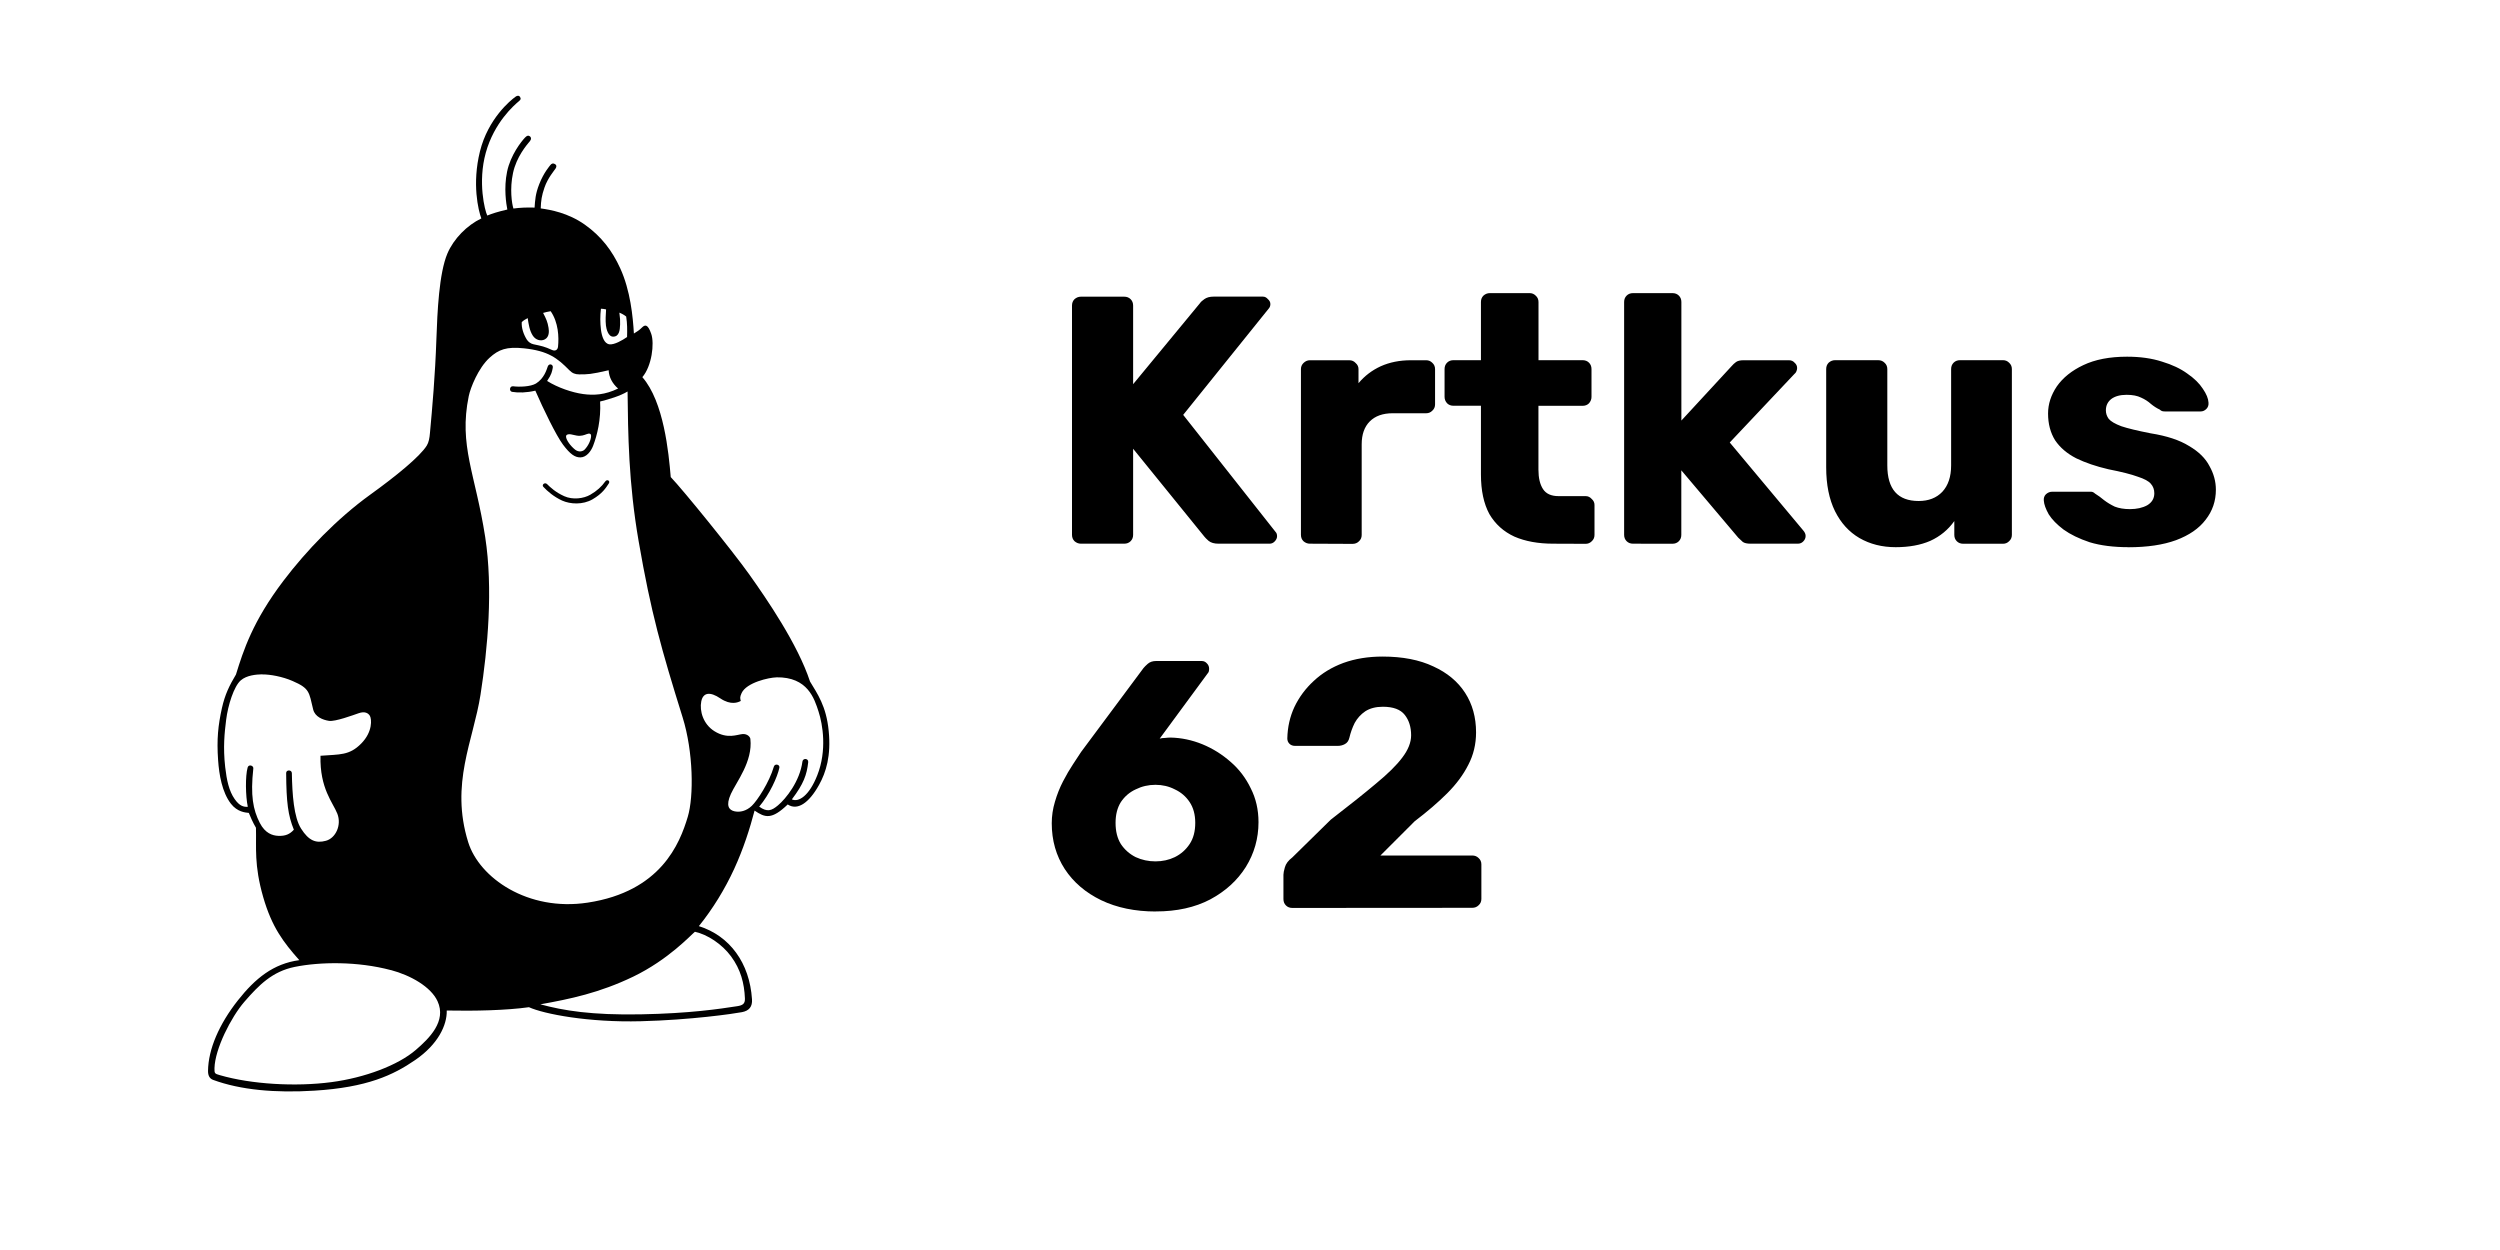
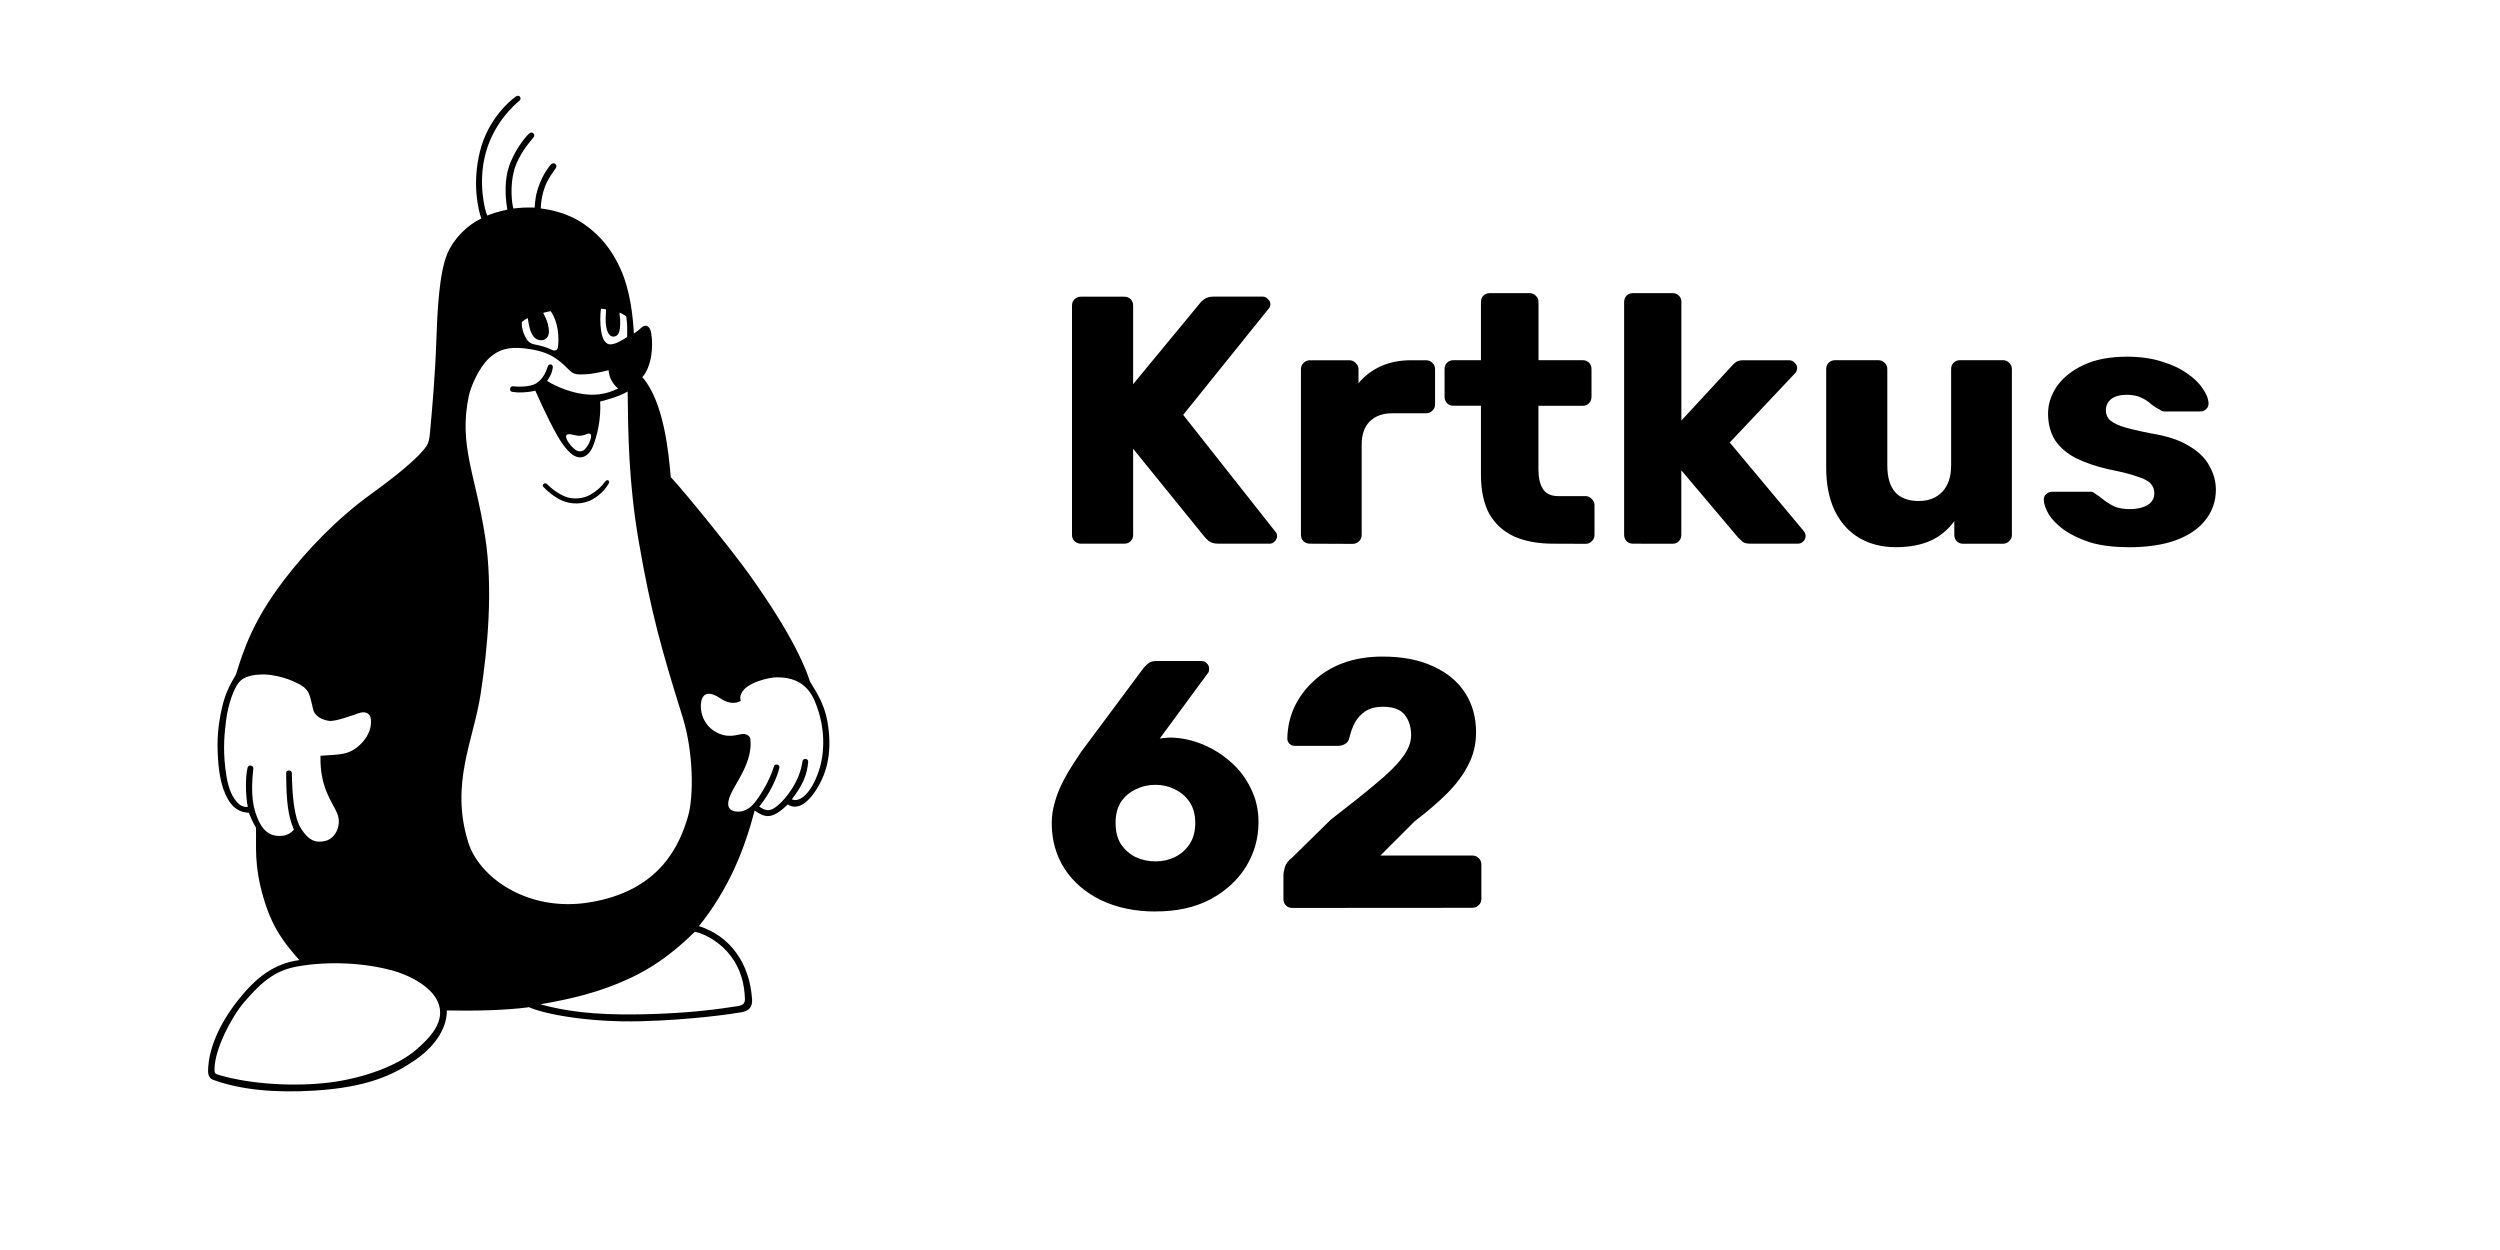
<svg xmlns="http://www.w3.org/2000/svg" version="1.1" width="40mm" height="20mm" viewBox="0 0 40 20" id="svg1267" xml:space="preserve">
  <defs id="defs1267" />
  <path d="m 18.493,14.584 q -0.497,0 -0.875,-0.181 -0.373,-0.181 -0.581,-0.497 -0.209,-0.322 -0.209,-0.734 0,-0.175 0.051,-0.344 0.051,-0.175 0.13,-0.327 0.079,-0.152 0.158,-0.271 0.079,-0.124 0.13,-0.198 l 0.999,-1.343 q 0.023,-0.028 0.068,-0.068 0.051,-0.045 0.135,-0.045 h 0.728 q 0.051,0 0.085,0.04 0.034,0.034 0.034,0.085 0,0.023 -0.006,0.045 -0.006,0.017 -0.017,0.028 l -0.768,1.044 q 0.04,-0.011 0.085,-0.011 0.051,-0.006 0.09,-0.006 0.26,0.006 0.508,0.107 0.248,0.102 0.452,0.282 0.203,0.175 0.322,0.423 0.124,0.243 0.124,0.542 0,0.389 -0.203,0.717 -0.203,0.322 -0.57,0.519 -0.367,0.192 -0.869,0.192 z m -0.006,-0.802 q 0.169,0 0.31,-0.068 0.147,-0.073 0.237,-0.209 0.09,-0.135 0.09,-0.339 0,-0.198 -0.09,-0.333 -0.09,-0.135 -0.237,-0.203 -0.141,-0.073 -0.31,-0.073 -0.169,0 -0.316,0.073 -0.147,0.068 -0.237,0.203 -0.085,0.135 -0.085,0.333 0,0.203 0.085,0.339 0.09,0.135 0.237,0.209 0.147,0.068 0.316,0.068 z m 2.19,0.745 q -0.062,0 -0.102,-0.04 -0.04,-0.04 -0.04,-0.102 v -0.389 q 0,-0.04 0.023,-0.119 0.023,-0.085 0.119,-0.158 l 0.615,-0.604 q 0.44,-0.339 0.722,-0.576 0.288,-0.237 0.423,-0.418 0.141,-0.186 0.141,-0.356 0,-0.198 -0.102,-0.327 -0.102,-0.13 -0.35,-0.13 -0.169,0 -0.282,0.073 -0.107,0.073 -0.169,0.186 -0.056,0.113 -0.085,0.237 -0.017,0.073 -0.073,0.102 -0.051,0.028 -0.113,0.028 h -0.683 q -0.056,0 -0.09,-0.034 -0.034,-0.034 -0.034,-0.085 0.006,-0.271 0.113,-0.502 0.113,-0.237 0.31,-0.418 0.198,-0.186 0.474,-0.288 0.282,-0.102 0.627,-0.102 0.48,0 0.813,0.158 0.333,0.152 0.508,0.423 0.175,0.271 0.175,0.632 0,0.282 -0.124,0.519 -0.119,0.237 -0.339,0.457 -0.214,0.214 -0.519,0.446 l -0.548,0.548 h 1.468 q 0.062,0 0.102,0.04 0.045,0.04 0.045,0.102 v 0.553 q 0,0.062 -0.045,0.102 -0.04,0.04 -0.102,0.04 z" id="text1" style="display:inline;stroke-width:0.265" aria-label="62" />
  <path style="display:inline;stroke-width:0.265" d="m 17.294,8.699 q -0.056,0 -0.102,-0.04 -0.04,-0.04 -0.04,-0.102 V 4.889 q 0,-0.062 0.04,-0.102 0.045,-0.04 0.102,-0.04 h 0.694 q 0.062,0 0.102,0.04 0.04,0.04 0.04,0.102 V 6.147 l 1.067,-1.293 q 0.023,-0.034 0.073,-0.068 0.056,-0.04 0.147,-0.04 h 0.79 q 0.045,0 0.079,0.04 0.04,0.034 0.04,0.079 0,0.04 -0.023,0.068 l -1.372,1.705 1.479,1.874 q 0.023,0.023 0.023,0.068 0,0.045 -0.04,0.085 -0.034,0.034 -0.079,0.034 h -0.818 q -0.102,0 -0.158,-0.045 -0.051,-0.045 -0.068,-0.068 L 18.13,7.18 v 1.377 q 0,0.062 -0.04,0.102 -0.04,0.04 -0.102,0.04 z m 3.663,0 q -0.056,0 -0.102,-0.04 -0.04,-0.04 -0.04,-0.102 V 5.905 q 0,-0.056 0.04,-0.096 0.045,-0.045 0.102,-0.045 h 0.632 q 0.062,0 0.102,0.045 0.045,0.04 0.045,0.096 v 0.226 q 0.147,-0.175 0.356,-0.271 0.214,-0.096 0.48,-0.096 h 0.248 q 0.056,0 0.096,0.04 0.045,0.04 0.045,0.102 v 0.564 q 0,0.062 -0.045,0.102 -0.04,0.04 -0.096,0.04 h -0.536 q -0.237,0 -0.367,0.13 -0.13,0.13 -0.13,0.367 v 1.451 q 0,0.062 -0.045,0.102 -0.04,0.04 -0.102,0.04 z m 3.895,0 q -0.361,0 -0.621,-0.113 Q 23.972,8.467 23.83,8.225 23.695,7.976 23.695,7.592 V 6.492 H 23.255 q -0.062,0 -0.102,-0.04 -0.04,-0.045 -0.04,-0.102 V 5.905 q 0,-0.062 0.04,-0.102 0.04,-0.04 0.102,-0.04 h 0.44 V 4.832 q 0,-0.062 0.04,-0.102 0.045,-0.04 0.102,-0.04 h 0.638 q 0.056,0 0.096,0.04 0.045,0.04 0.045,0.102 v 0.931 h 0.706 q 0.062,0 0.102,0.04 0.04,0.04 0.04,0.102 v 0.446 q 0,0.056 -0.04,0.102 -0.04,0.04 -0.102,0.04 H 24.615 v 1.022 q 0,0.198 0.073,0.31 0.073,0.113 0.248,0.113 h 0.435 q 0.056,0 0.096,0.045 0.045,0.04 0.045,0.096 v 0.48 q 0,0.062 -0.045,0.102 -0.04,0.04 -0.096,0.04 z m 1.276,0 q -0.062,0 -0.102,-0.04 -0.04,-0.04 -0.04,-0.102 V 4.832 q 0,-0.062 0.04,-0.102 0.04,-0.04 0.102,-0.04 h 0.632 q 0.062,0 0.102,0.04 0.04,0.04 0.04,0.102 v 1.897 l 0.802,-0.869 q 0.034,-0.04 0.073,-0.068 0.04,-0.028 0.119,-0.028 h 0.728 q 0.056,0 0.09,0.04 0.04,0.034 0.04,0.085 0,0.023 -0.011,0.051 -0.011,0.028 -0.034,0.045 l -1.033,1.095 1.174,1.405 q 0.04,0.045 0.04,0.09 0,0.051 -0.04,0.09 -0.034,0.034 -0.085,0.034 h -0.756 q -0.085,0 -0.124,-0.028 -0.034,-0.034 -0.073,-0.068 L 26.901,7.525 v 1.033 q 0,0.062 -0.04,0.102 -0.04,0.04 -0.102,0.04 z m 4.203,0.056 q -0.327,0 -0.581,-0.147 Q 29.501,8.462 29.36,8.179 29.219,7.892 29.219,7.479 V 5.905 q 0,-0.062 0.04,-0.102 0.045,-0.04 0.102,-0.04 h 0.689 q 0.062,0 0.102,0.04 0.045,0.04 0.045,0.102 v 1.541 q 0,0.57 0.502,0.57 0.237,0 0.378,-0.147 0.141,-0.152 0.141,-0.423 V 5.905 q 0,-0.062 0.04,-0.102 0.04,-0.04 0.102,-0.04 h 0.689 q 0.056,0 0.096,0.04 0.045,0.04 0.045,0.102 v 2.653 q 0,0.062 -0.045,0.102 -0.04,0.04 -0.096,0.04 h -0.638 q -0.062,0 -0.102,-0.04 -0.04,-0.04 -0.04,-0.102 V 8.337 Q 31.121,8.546 30.884,8.654 30.652,8.755 30.33,8.755 Z m 3.725,0 q -0.361,0 -0.621,-0.079 -0.254,-0.085 -0.418,-0.203 -0.158,-0.119 -0.237,-0.243 -0.073,-0.13 -0.079,-0.22 -0.006,-0.062 0.034,-0.102 0.045,-0.04 0.096,-0.04 h 0.627 q 0.017,0 0.028,0.006 0.017,0.006 0.034,0.023 0.073,0.045 0.147,0.107 0.073,0.056 0.169,0.102 0.102,0.04 0.243,0.04 0.164,0 0.277,-0.062 0.113,-0.068 0.113,-0.192 0,-0.09 -0.056,-0.152 -0.051,-0.062 -0.209,-0.113 Q 34.05,7.57 33.734,7.508 33.441,7.44 33.22,7.333 33,7.22 32.882,7.045 32.769,6.864 32.769,6.616 q 0,-0.226 0.141,-0.435 0.147,-0.209 0.423,-0.339 0.282,-0.135 0.7,-0.135 0.316,0 0.559,0.079 0.243,0.073 0.406,0.192 0.164,0.113 0.248,0.243 0.085,0.124 0.09,0.22 0.006,0.062 -0.034,0.102 -0.04,0.04 -0.09,0.04 h -0.576 q -0.023,0 -0.045,-0.006 -0.023,-0.011 -0.034,-0.023 -0.073,-0.034 -0.141,-0.09 -0.068,-0.062 -0.158,-0.102 -0.09,-0.045 -0.231,-0.045 -0.158,0 -0.248,0.068 -0.085,0.068 -0.085,0.181 0,0.073 0.045,0.135 0.051,0.062 0.203,0.119 0.152,0.051 0.468,0.113 0.389,0.062 0.615,0.203 0.231,0.135 0.327,0.322 0.102,0.181 0.102,0.378 0,0.271 -0.164,0.48 -0.158,0.209 -0.474,0.327 -0.31,0.113 -0.762,0.113 z" id="text1-0" aria-label="Krtkus" />
-   <path id="path1" style="display:inline;fill:#000000;fill-opacity:1;fill-rule:evenodd;stroke:none;stroke-width:0.1" d="M 8.262,1.579 C 8.181,1.635 7.823,1.931 7.694,2.451 7.566,2.968 7.667,3.389 7.716,3.521 7.488,3.63 7.276,3.844 7.175,4.08 7.041,4.396 7.014,5.014 6.999,5.444 6.979,6.032 6.933,6.543 6.896,6.946 6.889,7.027 6.877,7.096 6.845,7.147 6.737,7.321 6.354,7.634 5.944,7.929 5.412,8.313 4.924,8.822 4.558,9.304 4.066,9.952 3.917,10.421 3.8,10.8 c -0.105,0.176 -0.175,0.317 -0.224,0.535 -0.061,0.277 -0.085,0.497 -0.061,0.834 0.016,0.23 0.063,0.51 0.204,0.693 0.103,0.133 0.23,0.141 0.286,0.147 0.022,0.055 0.065,0.155 0.114,0.237 0.009,0.315 -0.033,0.59 0.116,1.108 0.138,0.476 0.318,0.715 0.576,1.005 -0.414,0.056 -0.702,0.29 -0.978,0.639 -0.303,0.383 -0.475,0.784 -0.479,1.129 -7.56e-4,0.072 0.024,0.122 0.081,0.143 0.437,0.161 0.992,0.211 1.618,0.172 0.839,-0.052 1.256,-0.247 1.609,-0.49 0.364,-0.25 0.508,-0.557 0.502,-0.789 0.438,0.009 0.95,-0.002 1.312,-0.053 0.242,0.109 0.947,0.246 1.786,0.224 0.796,-0.02 1.477,-0.119 1.614,-0.145 0.115,-0.022 0.168,-0.088 0.16,-0.205 -0.019,-0.29 -0.107,-0.543 -0.253,-0.743 -0.145,-0.2 -0.348,-0.347 -0.595,-0.425 0.225,-0.279 0.416,-0.593 0.563,-0.912 0.147,-0.319 0.251,-0.645 0.326,-0.932 0.168,0.115 0.274,0.148 0.529,-0.098 0.152,0.102 0.337,-0.018 0.5,-0.312 0.112,-0.201 0.194,-0.464 0.154,-0.862 C 13.222,11.302 13.077,11.104 12.962,10.912 12.766,10.317 12.276,9.601 11.986,9.194 11.729,8.833 10.934,7.852 10.739,7.649 10.706,7.258 10.629,6.447 10.286,6.054 10.437,5.879 10.481,5.517 10.428,5.364 10.375,5.21 10.331,5.211 10.279,5.263 10.237,5.305 10.201,5.328 10.151,5.358 10.135,5.088 10.096,4.674 9.933,4.317 9.806,4.038 9.632,3.807 9.366,3.619 9.099,3.431 8.819,3.383 8.664,3.361 8.668,3.237 8.679,3.158 8.724,3.028 8.776,2.876 8.883,2.753 8.9,2.726 8.917,2.699 8.922,2.674 8.892,2.654 8.861,2.634 8.836,2.646 8.818,2.669 8.804,2.688 8.713,2.789 8.641,2.972 c -0.063,0.159 -0.067,0.262 -0.075,0.376 -0.131,-0.004 -0.233,0.001 -0.338,0.015 -0.025,-0.081 -0.061,-0.312 -0.006,-0.568 0.055,-0.256 0.215,-0.443 0.271,-0.51 0.021,-0.025 0.023,-0.056 -0.003,-0.075 -0.024,-0.018 -0.047,-0.011 -0.077,0.021 -0.06,0.063 -0.231,0.279 -0.286,0.544 -0.055,0.265 -0.013,0.516 0.004,0.604 C 7.975,3.415 7.891,3.443 7.811,3.475 7.772,3.397 7.657,2.943 7.787,2.473 7.921,1.99 8.238,1.715 8.317,1.649 c 0.03,-0.025 0.034,-0.04 0.016,-0.068 -0.021,-0.032 -0.056,-0.013 -0.071,-0.003 z m 1.363,3.383 c 0.027,0.001 0.059,0.005 0.082,0.011 -0.005,0.085 -0.012,0.174 -0.002,0.259 0.006,0.049 0.034,0.177 0.116,0.176 0.096,-0.001 0.107,-0.105 0.11,-0.194 0.002,-0.063 -4.045e-4,-0.104 -0.012,-0.189 0.036,0.013 0.08,0.038 0.109,0.062 0.018,0.117 0.017,0.212 0.014,0.327 C 9.969,5.465 9.837,5.541 9.76,5.53 9.676,5.519 9.639,5.404 9.625,5.295 9.612,5.187 9.611,5.076 9.625,4.962 Z m -0.802,0.04 c 0.124,0.18 0.133,0.413 0.117,0.567 -0.006,0.053 -0.046,0.073 -0.094,0.052 -0.126,-0.057 -0.164,-0.063 -0.299,-0.092 -0.042,-0.009 -0.082,-0.038 -0.105,-0.074 -0.053,-0.085 -0.087,-0.188 -0.081,-0.279 0.024,-0.024 0.058,-0.046 0.095,-0.064 0.015,0.098 0.029,0.198 0.081,0.279 0.045,0.07 0.128,0.095 0.193,0.06 0.071,-0.038 0.068,-0.127 0.059,-0.183 -0.015,-0.096 -0.039,-0.146 -0.087,-0.239 0.034,-0.01 0.076,-0.02 0.12,-0.027 z M 8.395,5.594 c 0.389,0.041 0.534,0.155 0.726,0.35 0.047,0.048 0.093,0.066 0.156,0.066 0.133,2.712e-4 0.184,0.001 0.471,-0.066 C 9.753,6.056 9.81,6.16 9.899,6.236 9.689,6.338 9.513,6.347 9.342,6.324 9.165,6.3 8.934,6.221 8.766,6.115 8.841,6.006 8.844,5.962 8.856,5.906 8.869,5.849 8.797,5.828 8.777,5.882 8.756,5.943 8.716,6.076 8.588,6.156 8.501,6.207 8.325,6.213 8.225,6.2 c -0.059,-0.008 -0.07,0.08 -0.017,0.089 0.099,0.017 0.231,0.014 0.37,-0.019 0.129,0.296 0.331,0.713 0.442,0.862 0.114,0.152 0.19,0.204 0.277,0.203 0.097,-0.001 0.169,-0.097 0.203,-0.185 0.065,-0.169 0.127,-0.419 0.112,-0.707 0.137,-0.034 0.323,-0.089 0.438,-0.16 0.008,0.668 0.014,1.451 0.177,2.391 0.196,1.136 0.365,1.731 0.702,2.811 0.171,0.548 0.18,1.26 0.082,1.586 -0.128,0.428 -0.429,1.192 -1.597,1.37 -0.955,0.146 -1.731,-0.395 -1.908,-0.966 -0.29,-0.934 0.082,-1.617 0.197,-2.353 C 7.818,10.386 7.905,9.432 7.778,8.607 7.622,7.6 7.353,7.146 7.515,6.358 7.542,6.225 7.667,5.909 7.847,5.745 7.993,5.612 8.119,5.565 8.395,5.594 Z m 1.028,1.362 c 0.025,-0.005 0.046,0.005 0.045,0.036 -0.001,0.063 -0.044,0.158 -0.104,0.219 -0.03,0.03 -0.094,0.045 -0.151,5.155e-4 -0.072,-0.057 -0.144,-0.154 -0.145,-0.209 -6.29e-4,-0.024 0.015,-0.033 0.043,-0.037 0.043,-0.005 0.111,0.027 0.176,0.025 0.065,-0.002 0.103,-0.028 0.136,-0.034 z M 9.693,7.72 C 9.639,7.798 9.56,7.871 9.455,7.931 9.35,7.992 9.176,8.016 9.039,7.954 8.902,7.892 8.819,7.815 8.765,7.761 8.729,7.726 8.675,7.772 8.706,7.805 8.772,7.876 8.874,7.964 9.005,8.024 9.137,8.083 9.335,8.094 9.491,8.004 9.647,7.913 9.702,7.825 9.751,7.75 9.777,7.71 9.724,7.676 9.693,7.72 Z M 4.223,10.799 c 0.119,-0.002 0.319,0.034 0.481,0.105 0.275,0.119 0.261,0.176 0.328,0.454 0.029,0.118 0.155,0.167 0.253,0.182 0.098,0.015 0.383,-0.091 0.476,-0.123 0.094,-0.032 0.15,-0.003 0.177,0.044 0.027,0.047 0.049,0.251 -0.14,0.442 -0.189,0.191 -0.338,0.17 -0.649,0.194 -0.013,0.523 0.199,0.746 0.269,0.925 0.07,0.179 -0.024,0.389 -0.183,0.432 -0.159,0.043 -0.273,-0.001 -0.395,-0.193 -0.117,-0.183 -0.142,-0.547 -0.148,-0.887 -9.595e-4,-0.056 -0.092,-0.057 -0.091,-10e-4 0.003,0.467 0.03,0.677 0.123,0.904 -0.063,0.07 -0.133,0.104 -0.251,0.098 -0.089,-0.004 -0.207,-0.039 -0.293,-0.207 -0.107,-0.209 -0.151,-0.435 -0.103,-0.869 0.005,-0.046 -0.075,-0.072 -0.091,-0.014 -0.038,0.137 -0.034,0.453 0.003,0.627 -0.066,0.003 -0.131,-0.011 -0.21,-0.124 -0.09,-0.128 -0.127,-0.301 -0.151,-0.51 -0.036,-0.321 -0.01,-0.549 0.015,-0.753 0.029,-0.234 0.124,-0.536 0.233,-0.631 0.094,-0.082 0.244,-0.095 0.347,-0.097 z m 8.202,0.046 c 0.5,-0.008 0.606,0.34 0.673,0.546 0.067,0.206 0.137,0.619 -0.02,1.017 -0.129,0.33 -0.299,0.435 -0.406,0.385 0.188,-0.247 0.239,-0.392 0.261,-0.593 0.007,-0.063 -0.084,-0.07 -0.092,-0.011 -0.041,0.315 -0.263,0.593 -0.391,0.7 -0.103,0.086 -0.172,0.111 -0.299,0.02 0.165,-0.196 0.291,-0.473 0.322,-0.621 0.011,-0.052 -0.072,-0.072 -0.088,-0.018 -0.074,0.253 -0.264,0.542 -0.352,0.626 -0.088,0.084 -0.191,0.107 -0.278,0.087 -0.086,-0.02 -0.142,-0.087 -0.056,-0.277 0.086,-0.19 0.352,-0.517 0.311,-0.878 -0.003,-0.029 -0.046,-0.085 -0.128,-0.077 -0.082,0.007 -0.238,0.083 -0.444,-0.045 -0.183,-0.113 -0.241,-0.327 -0.212,-0.475 0.029,-0.148 0.143,-0.159 0.304,-0.05 0.171,0.115 0.285,0.064 0.327,0.041 -0.01,-0.041 -0.018,-0.057 0.013,-0.125 0.078,-0.17 0.439,-0.249 0.554,-0.251 z m -1.3,4.061 c 0.199,0.044 0.431,0.195 0.577,0.393 0.154,0.209 0.211,0.429 0.221,0.671 0.004,0.087 -0.038,0.111 -0.124,0.124 -0.273,0.042 -0.754,0.116 -1.541,0.13 -0.787,0.014 -1.232,-0.06 -1.6,-0.16 0.475,-0.085 0.943,-0.182 1.483,-0.442 0.563,-0.272 0.919,-0.664 0.985,-0.717 z m -4.853,0.611 c 0.316,0.084 0.639,0.267 0.745,0.497 0.148,0.32 -0.133,0.594 -0.347,0.778 -0.284,0.245 -0.814,0.444 -1.347,0.514 -0.571,0.076 -1.279,0.034 -1.779,-0.111 -0.083,-0.024 -0.089,-0.026 -0.087,-0.112 0.008,-0.308 0.264,-0.812 0.476,-1.058 0.233,-0.269 0.447,-0.485 0.804,-0.558 0.404,-0.082 1.003,-0.091 1.535,0.051 z" transform="matrix(1.00249,0,0,1.00249,-0.03396722,-0.03489523)" />
+   <path id="path1" style="display:inline;fill:#000000;fill-opacity:1;fill-rule:evenodd;stroke:none;stroke-width:0.1" d="M 8.262,1.579 C 8.181,1.635 7.823,1.931 7.694,2.451 7.566,2.968 7.667,3.389 7.716,3.521 7.488,3.63 7.276,3.844 7.175,4.08 7.041,4.396 7.014,5.014 6.999,5.444 6.979,6.032 6.933,6.543 6.896,6.946 6.889,7.027 6.877,7.096 6.845,7.147 6.737,7.321 6.354,7.634 5.944,7.929 5.412,8.313 4.924,8.822 4.558,9.304 4.066,9.952 3.917,10.421 3.8,10.8 c -0.105,0.176 -0.175,0.317 -0.224,0.534 -0.061,0.277 -0.085,0.497 -0.061,0.834 0.016,0.23 0.063,0.51 0.204,0.693 0.103,0.133 0.23,0.141 0.286,0.147 0.022,0.055 0.065,0.155 0.114,0.237 0.009,0.315 -0.033,0.59 0.117,1.108 0.138,0.476 0.318,0.715 0.576,1.005 -0.414,0.056 -0.702,0.29 -0.978,0.639 -0.303,0.383 -0.475,0.784 -0.479,1.129 -7.6e-4,0.072 0.024,0.122 0.081,0.143 0.437,0.161 0.992,0.211 1.618,0.172 0.839,-0.052 1.256,-0.247 1.609,-0.49 0.364,-0.25 0.508,-0.557 0.502,-0.789 0.438,0.009 0.95,-0.002 1.312,-0.052 0.242,0.109 0.947,0.246 1.786,0.224 0.796,-0.02 1.477,-0.119 1.614,-0.145 0.115,-0.022 0.168,-0.088 0.16,-0.205 -0.019,-0.29 -0.107,-0.543 -0.253,-0.743 -0.145,-0.2 -0.348,-0.347 -0.595,-0.425 0.225,-0.279 0.416,-0.593 0.563,-0.912 0.147,-0.319 0.251,-0.645 0.326,-0.932 0.168,0.115 0.274,0.148 0.529,-0.098 0.152,0.102 0.337,-0.018 0.5,-0.312 0.112,-0.201 0.194,-0.464 0.154,-0.862 -0.04,-0.398 -0.184,-0.595 -0.299,-0.787 C 12.766,10.317 12.276,9.601 11.986,9.194 11.729,8.833 10.934,7.852 10.739,7.649 10.706,7.258 10.629,6.447 10.286,6.054 10.437,5.879 10.462,5.571 10.428,5.355 10.408,5.229 10.337,5.208 10.276,5.26 10.232,5.299 10.209,5.32 10.151,5.358 10.135,5.088 10.096,4.674 9.933,4.317 9.806,4.038 9.632,3.807 9.366,3.619 9.099,3.431 8.819,3.383 8.664,3.361 8.668,3.237 8.692,3.117 8.736,3.002 8.784,2.876 8.883,2.753 8.9,2.726 8.917,2.699 8.923,2.673 8.894,2.65 8.869,2.63 8.836,2.646 8.818,2.669 8.804,2.688 8.72,2.782 8.648,2.965 8.585,3.124 8.574,3.235 8.567,3.348 8.436,3.344 8.334,3.349 8.228,3.363 8.203,3.283 8.17,3.004 8.24,2.752 8.31,2.502 8.491,2.298 8.547,2.23 8.568,2.205 8.567,2.178 8.541,2.159 8.517,2.141 8.494,2.15 8.467,2.177 8.405,2.238 8.225,2.462 8.147,2.727 8.07,2.986 8.115,3.292 8.131,3.38 7.975,3.415 7.891,3.443 7.811,3.475 7.772,3.397 7.657,2.943 7.787,2.473 7.921,1.99 8.238,1.715 8.317,1.649 8.341,1.629 8.352,1.609 8.333,1.581 8.312,1.549 8.277,1.568 8.262,1.579 Z m 1.363,3.383 C 9.652,4.963 9.683,4.967 9.707,4.973 9.703,5.057 9.695,5.147 9.706,5.231 9.712,5.28 9.74,5.408 9.822,5.407 9.918,5.406 9.929,5.302 9.932,5.213 9.934,5.15 9.932,5.109 9.92,5.024 c 0.036,0.013 0.08,0.038 0.109,0.062 0.018,0.117 0.017,0.212 0.014,0.327 C 9.969,5.465 9.837,5.541 9.76,5.53 9.676,5.519 9.639,5.404 9.625,5.295 9.612,5.187 9.611,5.076 9.625,4.962 Z M 8.823,5.001 C 8.947,5.181 8.957,5.414 8.94,5.569 8.935,5.621 8.895,5.642 8.847,5.62 8.72,5.563 8.683,5.557 8.548,5.528 8.506,5.519 8.466,5.49 8.443,5.454 8.389,5.369 8.356,5.266 8.362,5.175 8.386,5.152 8.42,5.129 8.457,5.111 8.473,5.209 8.486,5.309 8.538,5.39 8.583,5.46 8.667,5.485 8.732,5.45 8.803,5.411 8.799,5.323 8.79,5.267 8.775,5.171 8.751,5.121 8.703,5.028 8.737,5.019 8.779,5.009 8.823,5.001 Z M 8.395,5.594 C 8.784,5.636 8.929,5.749 9.121,5.944 9.169,5.992 9.214,6.01 9.277,6.01 9.41,6.011 9.461,6.012 9.748,5.944 9.753,6.056 9.81,6.16 9.899,6.236 9.689,6.338 9.513,6.347 9.342,6.324 9.165,6.3 8.934,6.221 8.766,6.115 8.841,6.006 8.844,5.962 8.856,5.906 8.869,5.849 8.797,5.828 8.777,5.882 8.756,5.943 8.716,6.076 8.588,6.156 8.501,6.207 8.325,6.213 8.225,6.2 8.167,6.192 8.155,6.28 8.208,6.289 8.308,6.305 8.44,6.303 8.578,6.27 8.707,6.566 8.909,6.983 9.021,7.132 9.134,7.284 9.211,7.335 9.298,7.335 9.396,7.333 9.467,7.238 9.501,7.149 9.565,6.981 9.628,6.731 9.613,6.443 9.75,6.409 9.936,6.353 10.051,6.283 c 0.008,0.668 0.015,1.451 0.177,2.391 0.196,1.136 0.365,1.731 0.702,2.811 0.171,0.548 0.18,1.26 0.083,1.586 -0.128,0.428 -0.429,1.192 -1.597,1.37 C 8.46,14.587 7.684,14.047 7.506,13.476 7.217,12.542 7.589,11.859 7.703,11.122 7.818,10.386 7.905,9.432 7.778,8.607 7.622,7.6 7.353,7.146 7.515,6.358 7.542,6.225 7.667,5.909 7.847,5.745 7.993,5.612 8.153,5.568 8.395,5.594 Z M 9.423,6.956 C 9.448,6.951 9.468,6.961 9.468,6.992 9.466,7.055 9.424,7.15 9.364,7.21 9.334,7.24 9.27,7.255 9.214,7.211 9.141,7.154 9.07,7.057 9.068,7.002 9.068,6.978 9.083,6.968 9.111,6.965 9.154,6.96 9.222,6.992 9.287,6.99 9.352,6.987 9.391,6.962 9.423,6.956 Z M 9.693,7.72 C 9.639,7.798 9.56,7.871 9.455,7.931 9.35,7.992 9.176,8.016 9.039,7.954 8.902,7.892 8.819,7.815 8.765,7.761 8.729,7.726 8.675,7.772 8.706,7.805 8.772,7.876 8.874,7.964 9.005,8.024 9.137,8.083 9.335,8.094 9.491,8.004 9.647,7.913 9.702,7.825 9.751,7.75 9.777,7.71 9.724,7.676 9.693,7.72 Z M 4.223,10.799 c 0.119,-0.002 0.319,0.034 0.481,0.105 0.275,0.119 0.261,0.176 0.328,0.454 0.029,0.118 0.155,0.167 0.253,0.182 0.098,0.015 0.383,-0.091 0.476,-0.123 0.094,-0.032 0.15,-0.003 0.177,0.044 0.027,0.047 0.049,0.251 -0.14,0.442 -0.189,0.191 -0.338,0.17 -0.649,0.194 -0.013,0.523 0.199,0.746 0.269,0.925 0.07,0.179 -0.024,0.389 -0.183,0.432 C 5.077,13.496 4.962,13.453 4.84,13.261 4.723,13.078 4.698,12.714 4.692,12.374 c -9.6e-4,-0.056 -0.092,-0.057 -0.091,-10e-4 0.003,0.467 0.03,0.677 0.123,0.904 C 4.661,13.347 4.591,13.382 4.473,13.376 4.383,13.372 4.266,13.337 4.179,13.169 4.072,12.96 4.029,12.733 4.077,12.3 4.082,12.254 4.002,12.228 3.986,12.286 3.948,12.423 3.952,12.74 3.989,12.914 3.923,12.916 3.858,12.902 3.779,12.79 3.689,12.661 3.652,12.488 3.628,12.28 c -0.036,-0.321 -0.01,-0.549 0.015,-0.753 0.029,-0.234 0.124,-0.536 0.233,-0.631 0.094,-0.082 0.244,-0.095 0.347,-0.097 z m 8.202,0.046 c 0.5,-0.008 0.606,0.34 0.673,0.546 0.067,0.205 0.137,0.619 -0.02,1.016 -0.129,0.33 -0.299,0.435 -0.406,0.385 0.188,-0.247 0.239,-0.392 0.261,-0.593 0.007,-0.063 -0.084,-0.07 -0.092,-0.011 -0.041,0.315 -0.263,0.593 -0.391,0.7 -0.103,0.086 -0.172,0.111 -0.299,0.02 0.165,-0.196 0.291,-0.473 0.322,-0.621 0.011,-0.052 -0.072,-0.072 -0.088,-0.018 -0.073,0.253 -0.264,0.542 -0.352,0.626 -0.088,0.084 -0.191,0.107 -0.278,0.087 -0.086,-0.02 -0.142,-0.087 -0.056,-0.277 0.086,-0.19 0.352,-0.517 0.311,-0.878 -0.003,-0.029 -0.046,-0.085 -0.128,-0.077 -0.082,0.007 -0.238,0.083 -0.444,-0.045 -0.183,-0.113 -0.241,-0.327 -0.212,-0.475 0.029,-0.148 0.143,-0.159 0.304,-0.05 0.171,0.116 0.285,0.064 0.327,0.041 -0.01,-0.041 -0.018,-0.057 0.013,-0.125 0.078,-0.17 0.439,-0.249 0.554,-0.251 z m -1.3,4.061 c 0.199,0.044 0.431,0.195 0.577,0.393 0.154,0.209 0.211,0.429 0.221,0.671 0.004,0.087 -0.038,0.111 -0.124,0.124 -0.273,0.042 -0.754,0.116 -1.541,0.13 -0.787,0.015 -1.232,-0.06 -1.6,-0.16 0.475,-0.085 0.943,-0.182 1.483,-0.442 0.563,-0.272 0.919,-0.664 0.985,-0.717 z m -4.853,0.611 c 0.316,0.084 0.639,0.267 0.745,0.497 C 7.166,16.335 6.884,16.609 6.671,16.793 6.386,17.038 5.857,17.237 5.324,17.308 4.753,17.383 4.045,17.342 3.544,17.196 3.462,17.172 3.455,17.17 3.458,17.084 3.466,16.776 3.722,16.272 3.934,16.026 4.167,15.757 4.381,15.541 4.738,15.468 5.142,15.386 5.741,15.377 6.273,15.518 Z" transform="matrix(1.00249,0,0,1.00249,-0.03396722,-0.03489523)" />
</svg>
